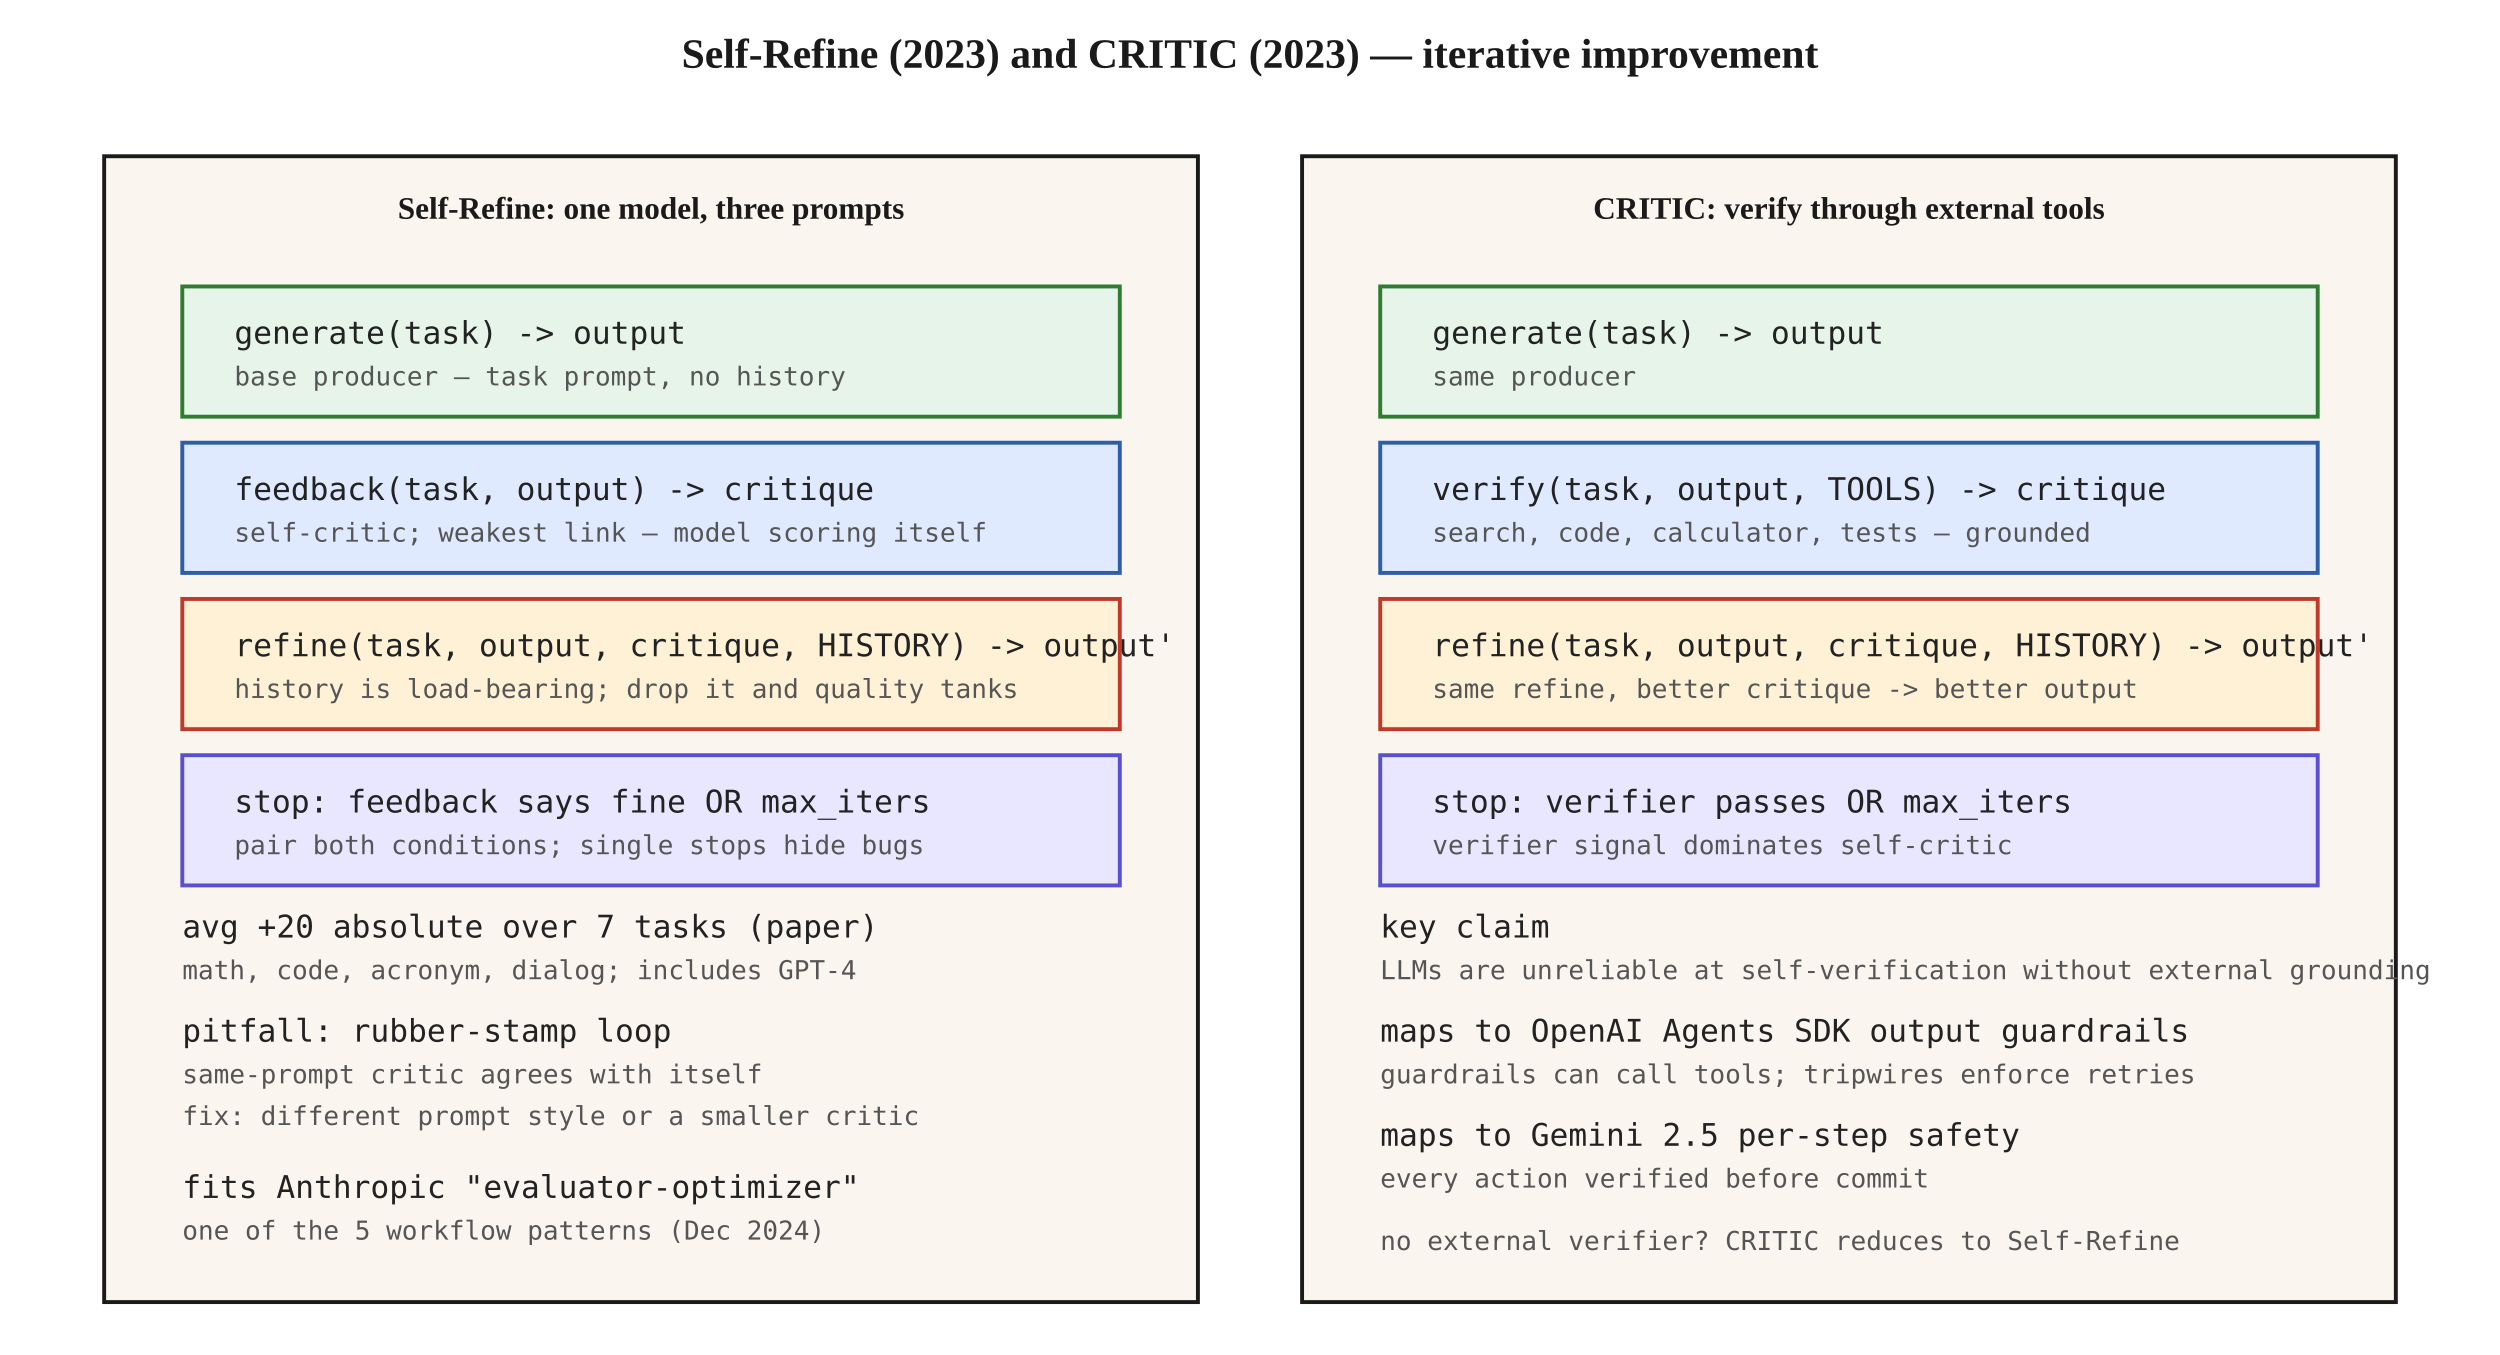
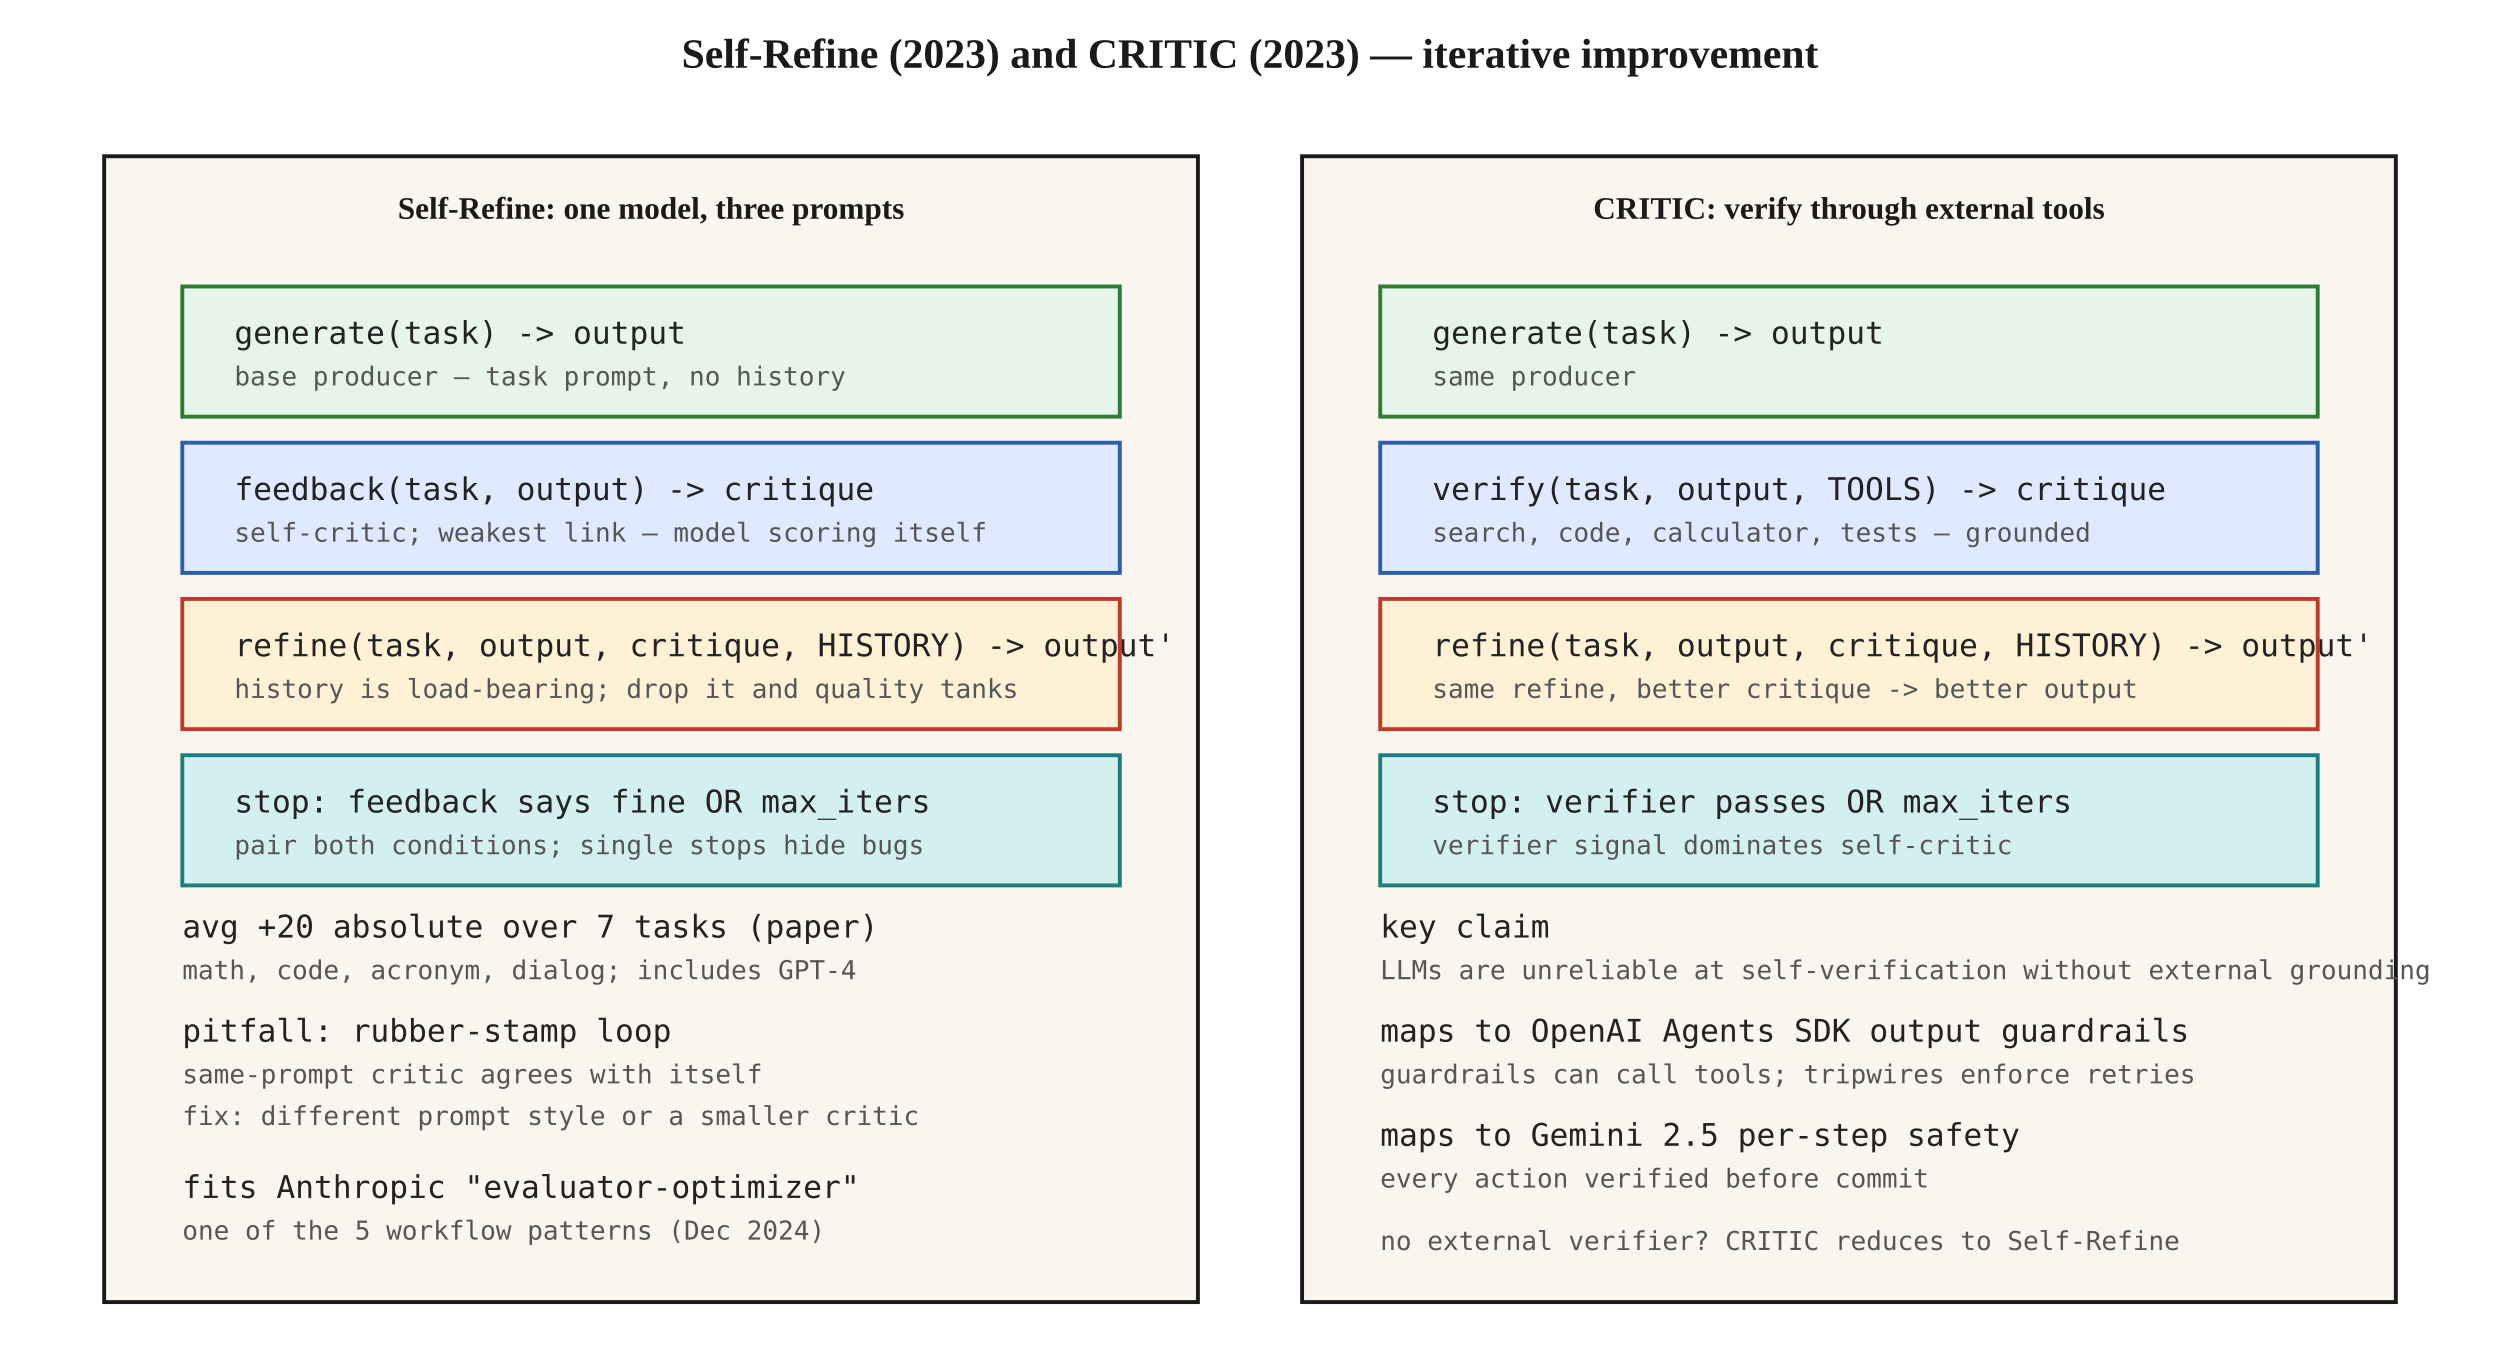
<svg xmlns="http://www.w3.org/2000/svg" viewBox="0 0 960 520" font-family="Georgia, 'Times New Roman', serif">
  <defs>
    <marker id="arrow" viewBox="0 0 10 10" refX="9" refY="5" markerWidth="6" markerHeight="6" orient="auto">
      <path d="M0,0 L10,5 L0,10 z" fill="#1a1a1a" />
    </marker>
    <style>
      .box { fill: #faf6ef; stroke: #1a1a1a; stroke-width: 1.5; }
      .hot { fill: #fff1d6; stroke: #c0392b; stroke-width: 1.5; }
      .cool { fill: #e6f4ea; stroke: #2e7d32; stroke-width: 1.5; }
      .cold { fill: #dfe9ff; stroke: #2c5ea9; stroke-width: 1.5; }
-       .dsk { fill: #e9e6ff; stroke: #5a4fcf; stroke-width: 1.5; }
+       .dsk { fill: #d4efef; stroke: #1C7F7F; stroke-width: 1.5; }
      .step { font-size: 12px; font-family: 'Menlo', monospace; fill: #222; }
      .small { font-size: 10px; font-family: 'Menlo', monospace; fill: #555; }
      .caption { font-size: 11px; fill: #555; font-style: italic; }
      .title { font-size: 16px; font-weight: 700; fill: #1a1a1a; }
      .head { font-size: 12px; font-weight: 700; fill: #1a1a1a; }
      .edge { stroke: #1a1a1a; stroke-width: 1.2; fill: none; }
    </style>
  </defs>
  <text x="480" y="26" text-anchor="middle" class="title">Self-Refine (2023) and CRITIC (2023) — iterative improvement</text>
  <rect x="40" y="60" width="420" height="440" class="box" />
  <text x="250" y="84" text-anchor="middle" class="head">Self-Refine: one model, three prompts</text>
  <rect x="70" y="110" width="360" height="50" class="cool" />
  <text x="90" y="132" class="step">generate(task)  -&gt; output</text>
  <text x="90" y="148" class="small">base producer — task prompt, no history</text>
  <rect x="70" y="170" width="360" height="50" class="cold" />
  <text x="90" y="192" class="step">feedback(task, output)  -&gt; critique</text>
  <text x="90" y="208" class="small">self-critic; weakest link — model scoring itself</text>
  <rect x="70" y="230" width="360" height="50" class="hot" />
  <text x="90" y="252" class="step">refine(task, output, critique, HISTORY)  -&gt; output'</text>
  <text x="90" y="268" class="small">history is load-bearing; drop it and quality tanks</text>
  <rect x="70" y="290" width="360" height="50" class="dsk" />
  <text x="90" y="312" class="step">stop: feedback says fine OR max_iters</text>
  <text x="90" y="328" class="small">pair both conditions; single stops hide bugs</text>
  <text x="70" y="360" class="step">avg +20 absolute over 7 tasks (paper)</text>
  <text x="70" y="376" class="small">math, code, acronym, dialog; includes GPT-4</text>
  <text x="70" y="400" class="step">pitfall: rubber-stamp loop</text>
  <text x="70" y="416" class="small">same-prompt critic agrees with itself</text>
  <text x="70" y="432" class="small">fix: different prompt style or a smaller critic</text>
  <text x="70" y="460" class="step">fits Anthropic "evaluator-optimizer"</text>
  <text x="70" y="476" class="small">one of the 5 workflow patterns (Dec 2024)</text>
  <rect x="500" y="60" width="420" height="440" class="box" />
  <text x="710" y="84" text-anchor="middle" class="head">CRITIC: verify through external tools</text>
  <rect x="530" y="110" width="360" height="50" class="cool" />
  <text x="550" y="132" class="step">generate(task)  -&gt; output</text>
  <text x="550" y="148" class="small">same producer</text>
  <rect x="530" y="170" width="360" height="50" class="cold" />
  <text x="550" y="192" class="step">verify(task, output, TOOLS)  -&gt; critique</text>
  <text x="550" y="208" class="small">search, code, calculator, tests — grounded</text>
  <rect x="530" y="230" width="360" height="50" class="hot" />
  <text x="550" y="252" class="step">refine(task, output, critique, HISTORY)  -&gt; output'</text>
  <text x="550" y="268" class="small">same refine, better critique -&gt; better output</text>
  <rect x="530" y="290" width="360" height="50" class="dsk" />
  <text x="550" y="312" class="step">stop: verifier passes OR max_iters</text>
  <text x="550" y="328" class="small">verifier signal dominates self-critic</text>
  <text x="530" y="360" class="step">key claim</text>
  <text x="530" y="376" class="small">LLMs are unreliable at self-verification without external grounding</text>
  <text x="530" y="400" class="step">maps to OpenAI Agents SDK output guardrails</text>
  <text x="530" y="416" class="small">guardrails can call tools; tripwires enforce retries</text>
  <text x="530" y="440" class="step">maps to Gemini 2.5 per-step safety</text>
  <text x="530" y="456" class="small">every action verified before commit</text>
  <text x="530" y="480" class="small">no external verifier? CRITIC reduces to Self-Refine</text>
</svg>
